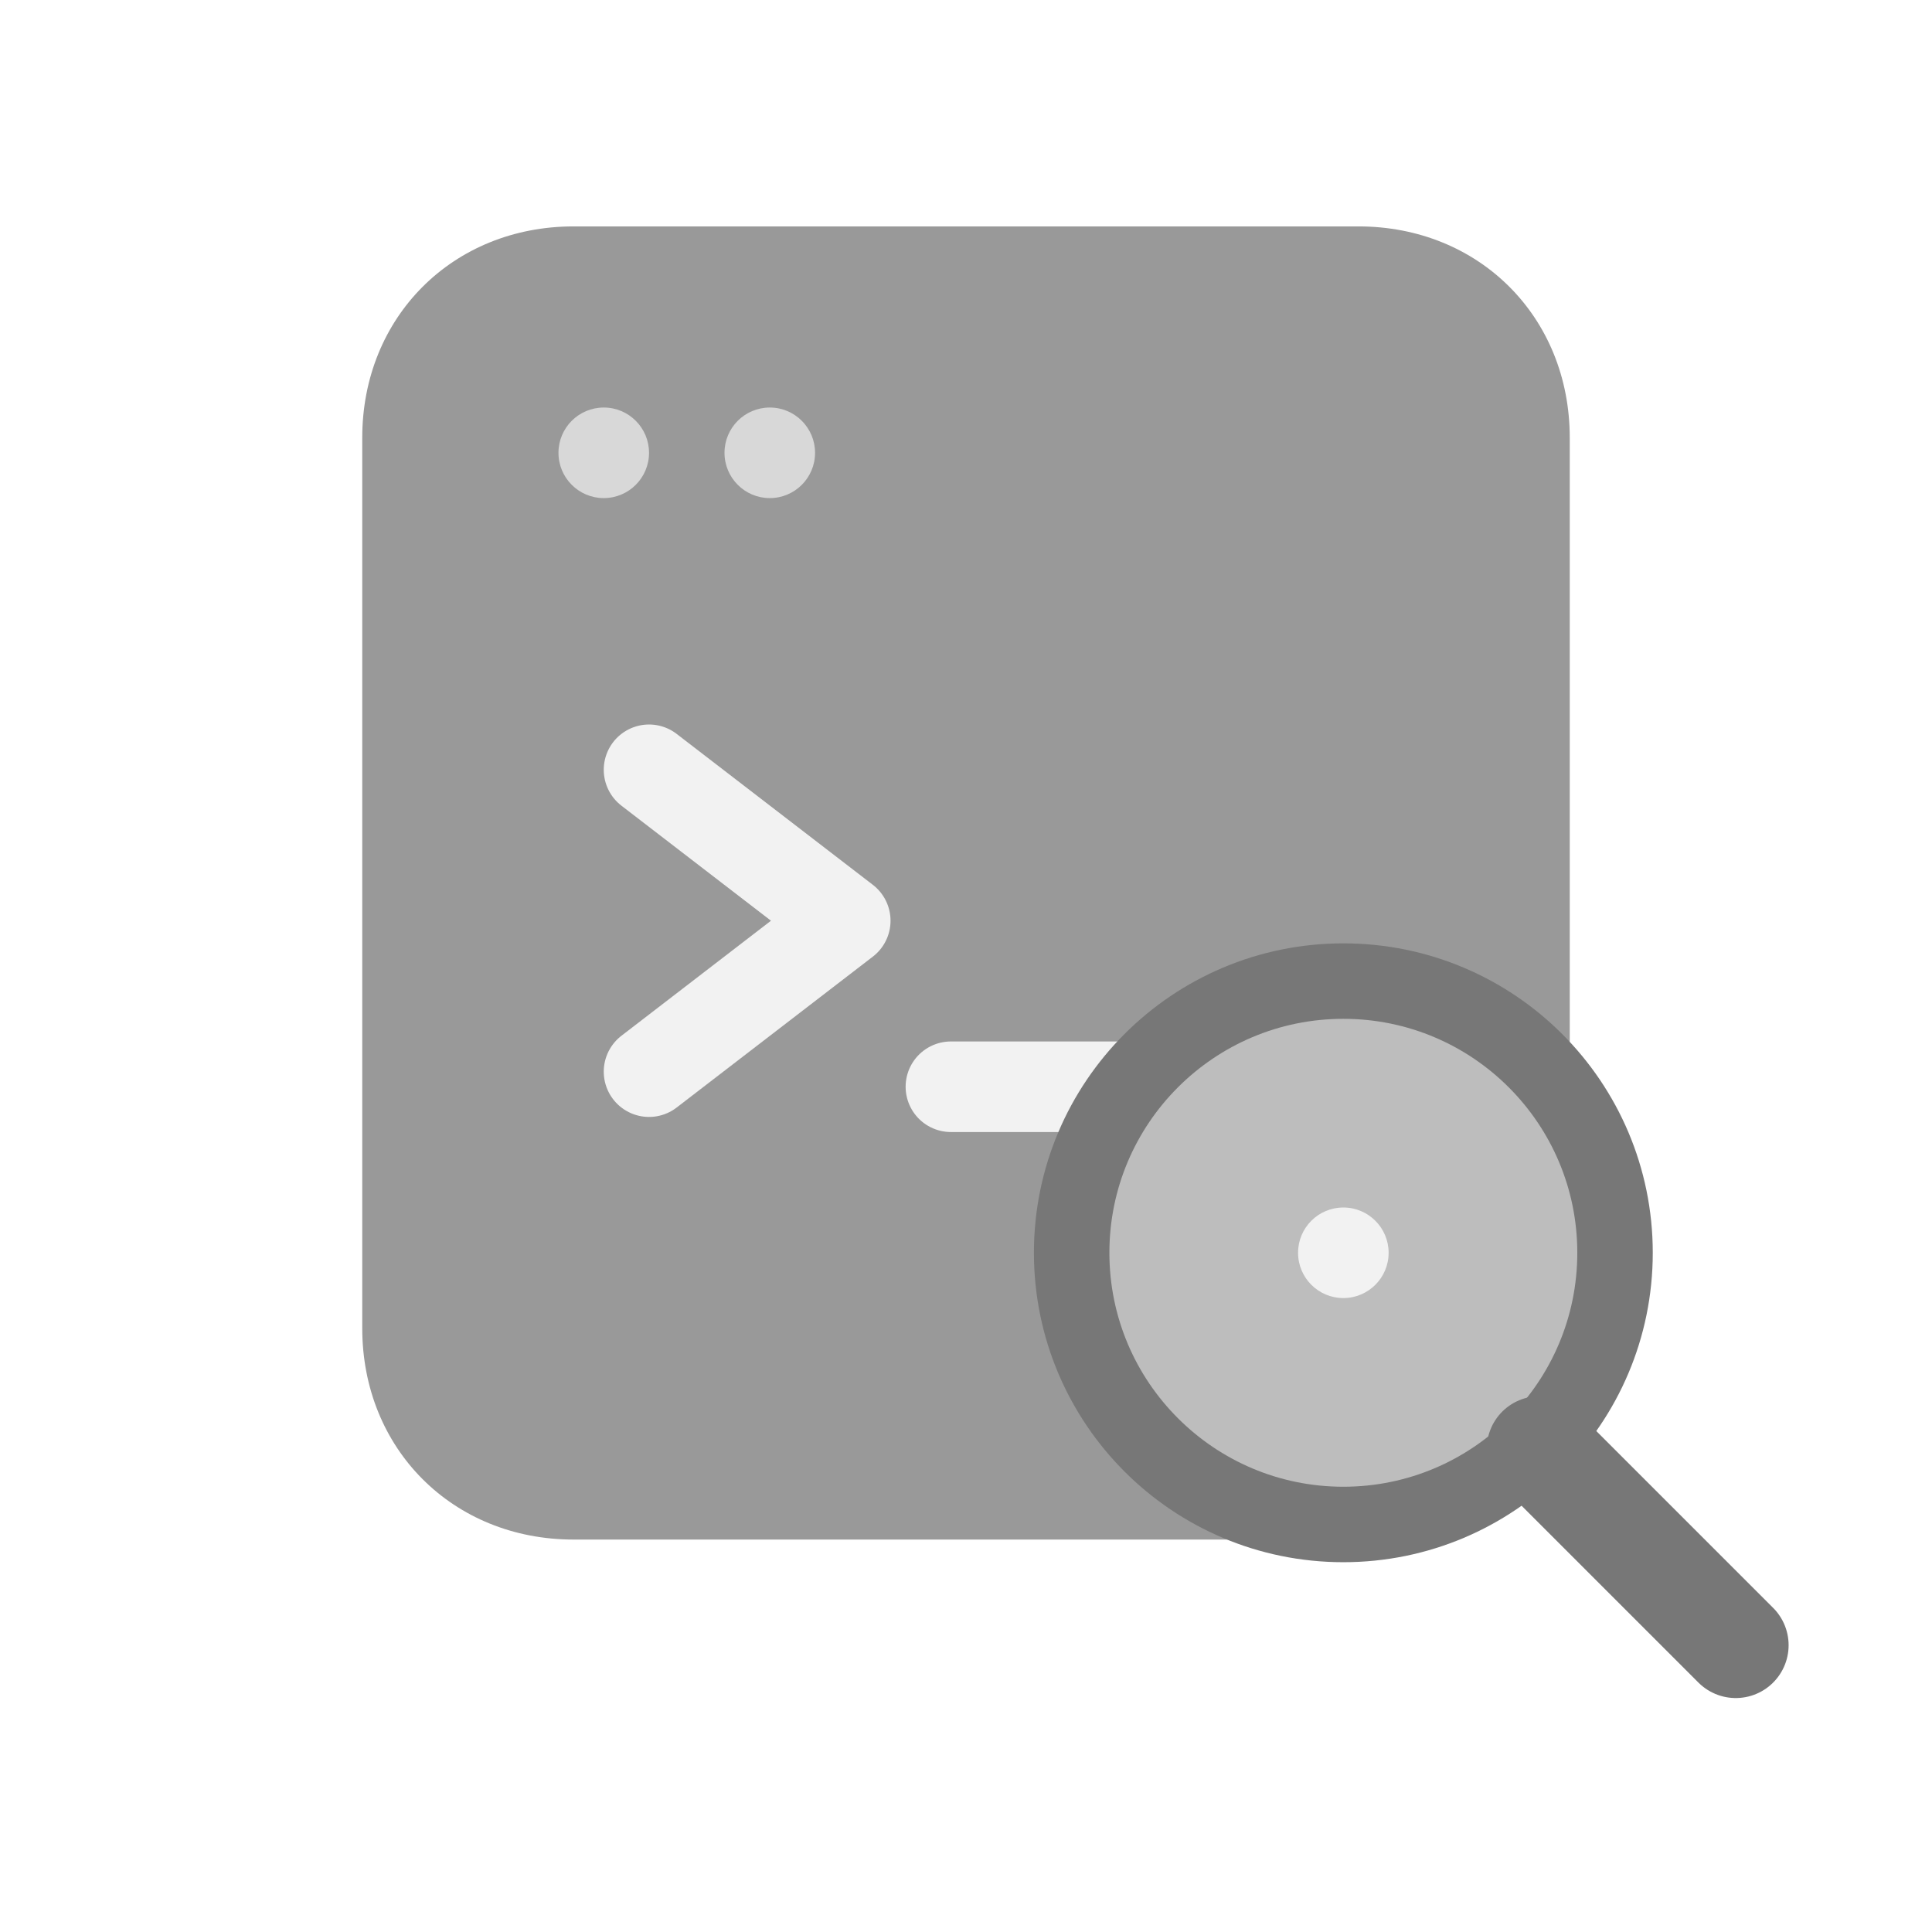
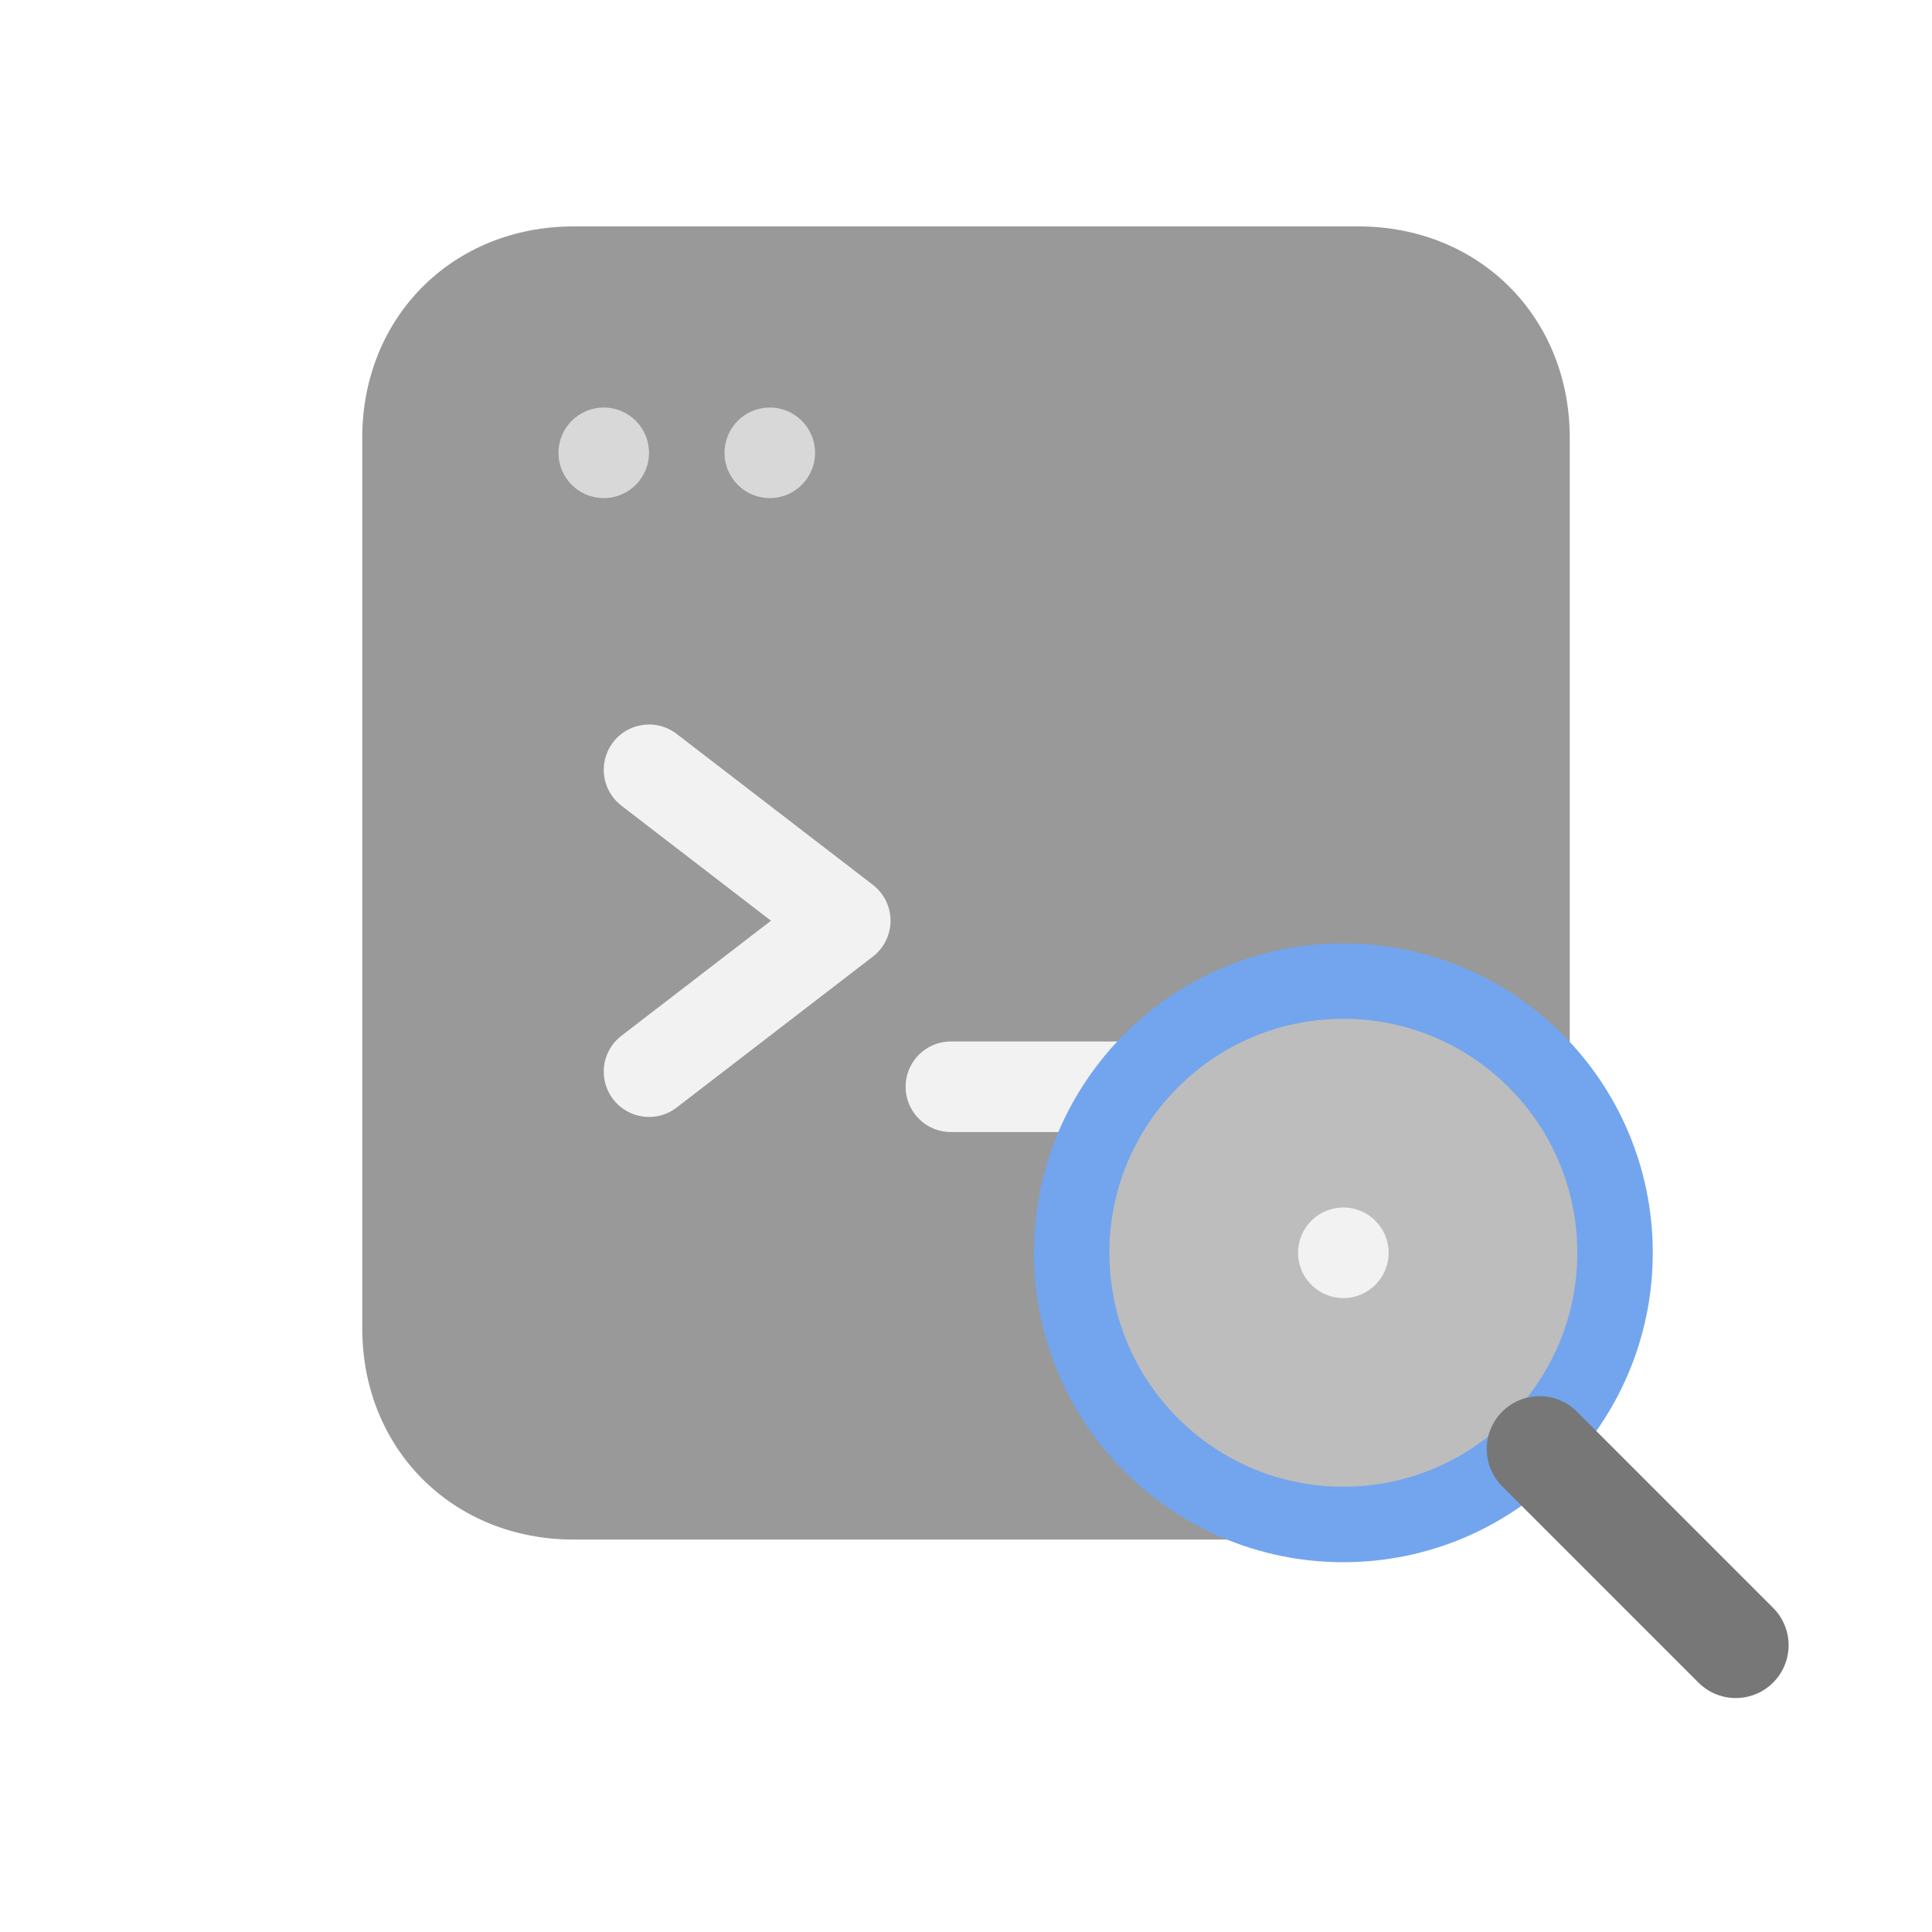
<svg xmlns="http://www.w3.org/2000/svg" viewBox="0 0 128 128" fill="none">
  <style>
    .lens { transform-box: fill-box; transform-origin: center; animation: sweep 2.8s cubic-bezier(.7,0,.3,1) infinite; }
    .cursor { animation: blink 1s steps(2, start) infinite; }
    @keyframes sweep { 0%,100% { transform: translate(0,0) rotate(0); } 48% { transform: translate(3px,-3px) rotate(7deg); } }
    @keyframes blink { 50% { opacity: 0; } }
    @media (prefers-reduced-motion: reduce) { * { animation: none !important; } }
  </style>
  <path d="M24 29c0-8 6-14 14-14h52c8 0 14 6 14 14v59c0 8-6 14-14 14H38c-8 0-14-6-14-14V29Z" fill="#999" />
  <circle cx="40" cy="30" r="3" fill="#D8D8D8" />
  <circle cx="51" cy="30" r="3" fill="#D8D8D8" />
  <path d="m43 51 13 10-13 10" stroke="#F2F2F2" stroke-width="6" stroke-linecap="round" stroke-linejoin="round" />
  <path d="M63 72h15" stroke="#F2F2F2" stroke-width="6" stroke-linecap="round" />
  <path class="cursor" d="M82 72h7" stroke="#F2F2F2" stroke-width="6" stroke-linecap="round" />
  <g class="lens">
-     <circle cx="89" cy="83" r="18" fill="#BDBDBD" stroke="#777" stroke-width="5" />
+     <circle cx="89" cy="83" r="18" fill="#BDBDBD" stroke="#72A5ED" stroke-width="5" />
    <path d="m102 96 13 13" stroke="#777" stroke-width="7" stroke-linecap="round" />
    <circle cx="89" cy="83" r="3" fill="#F2F2F2" />
  </g>
</svg>
